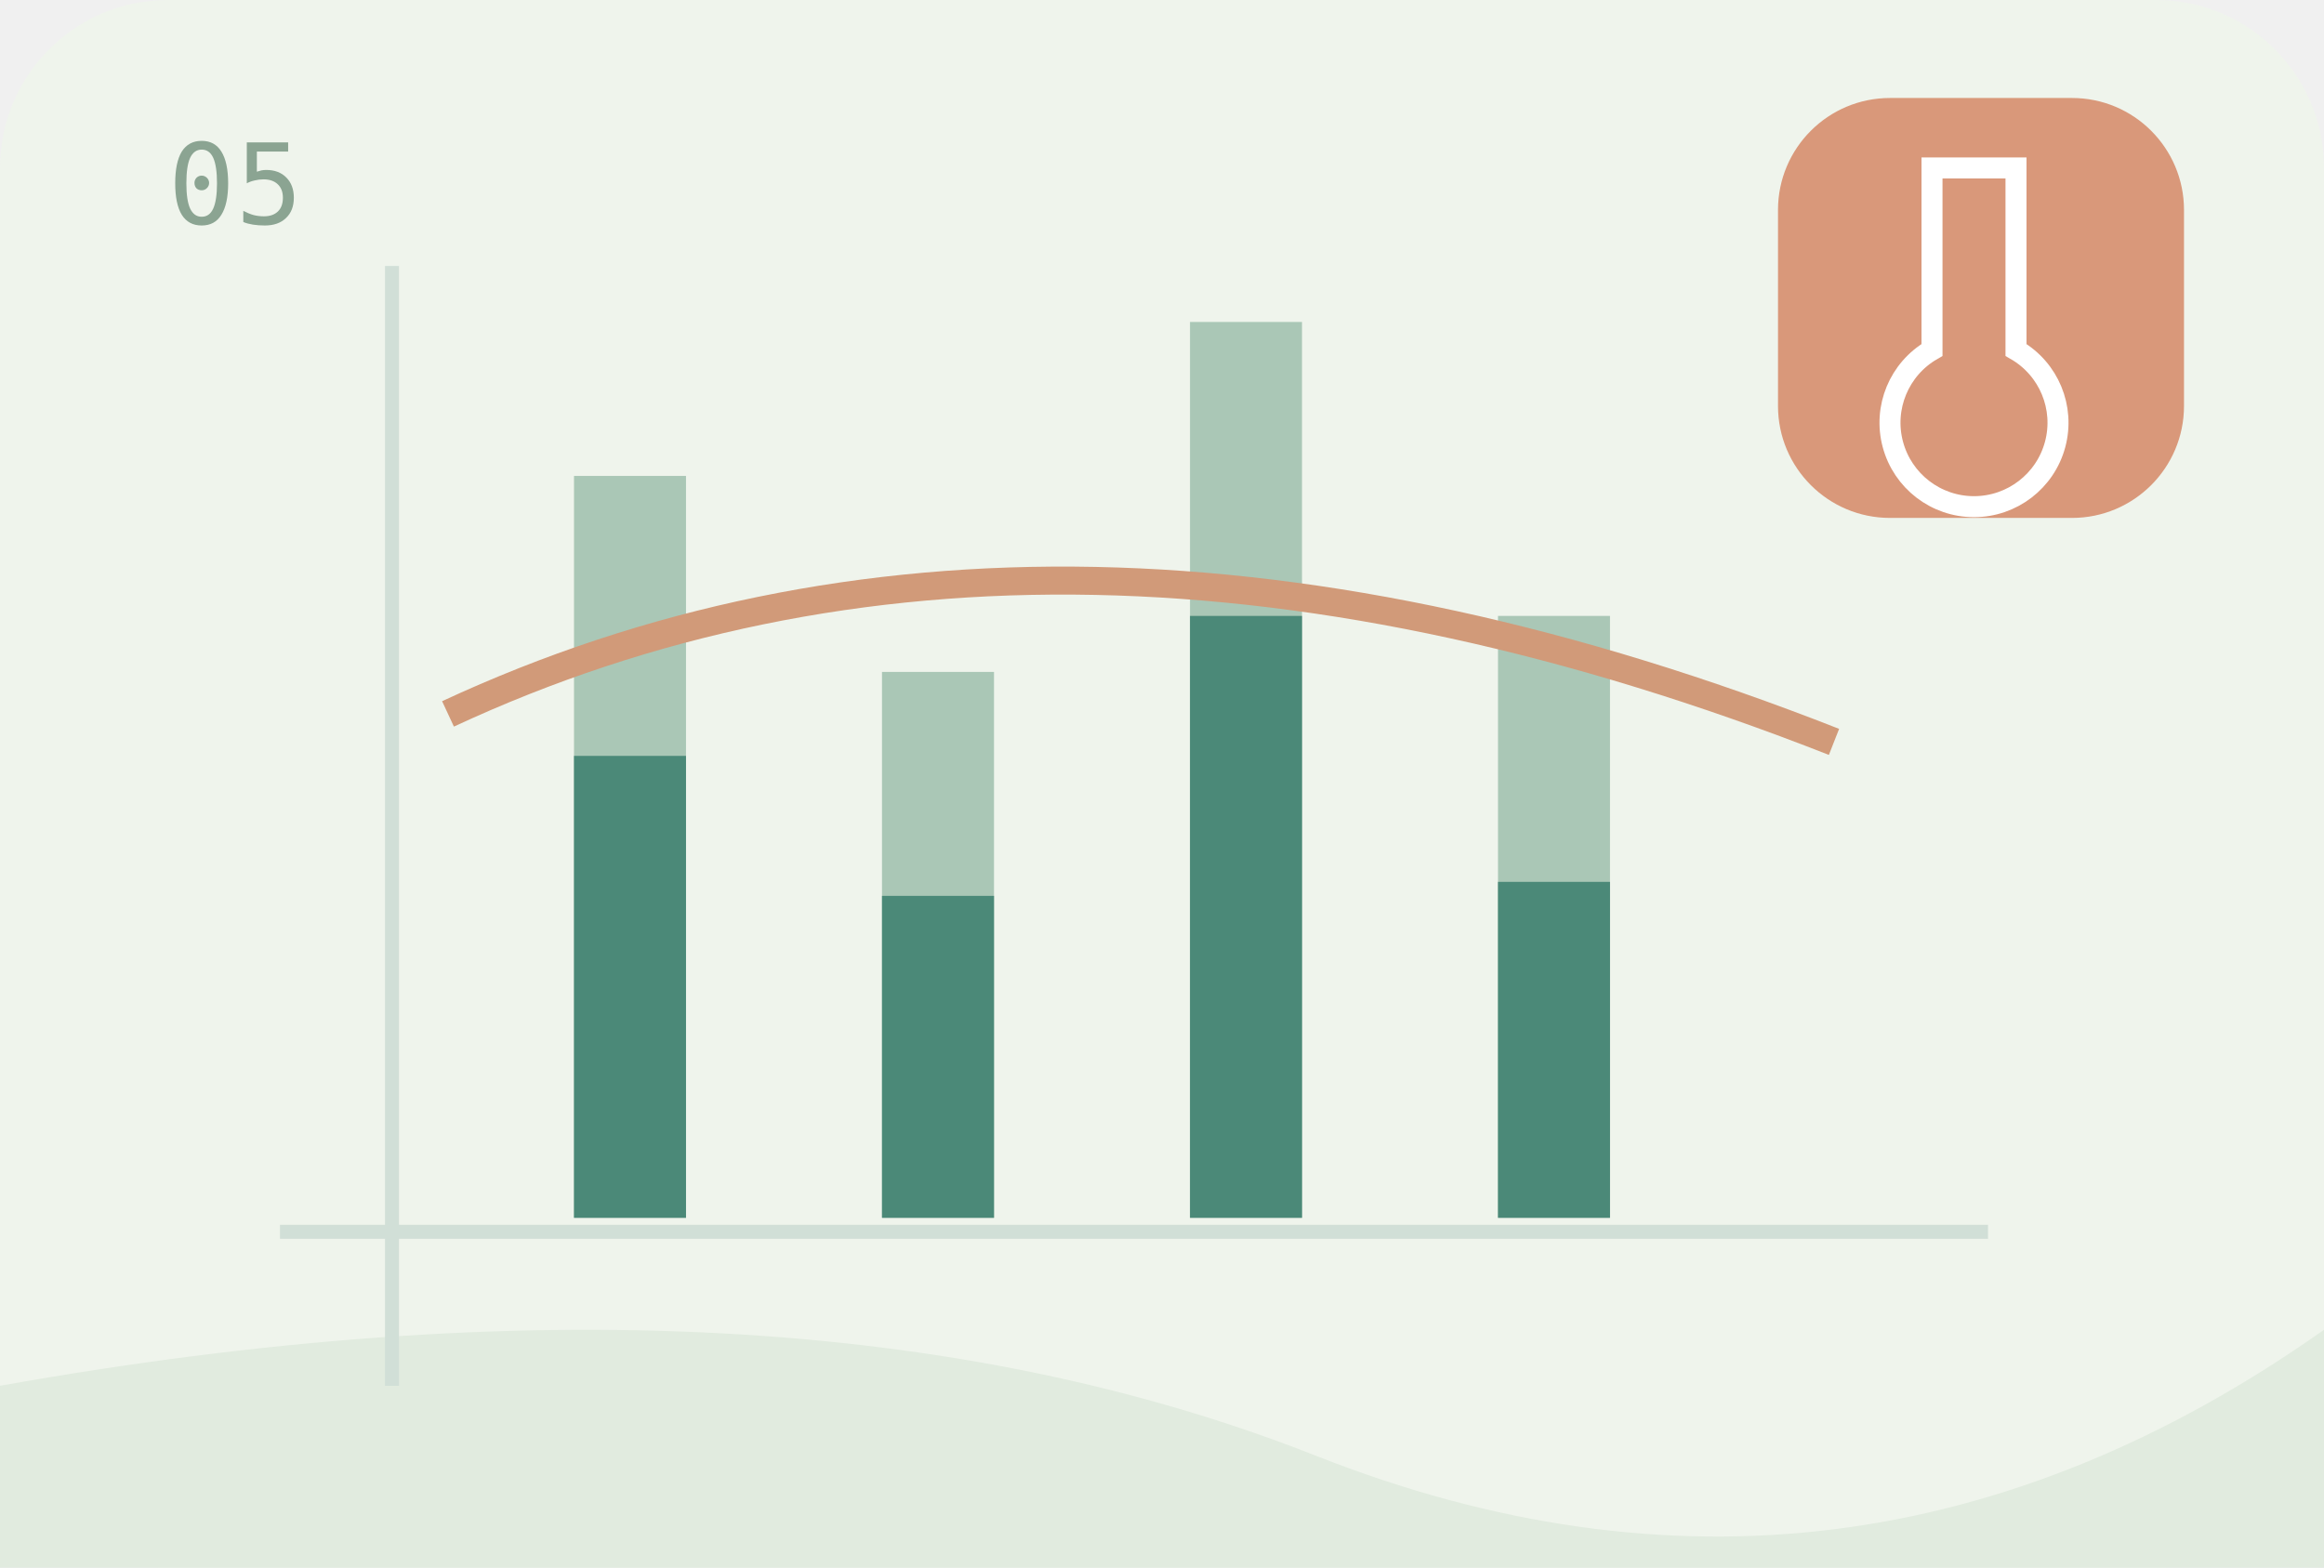
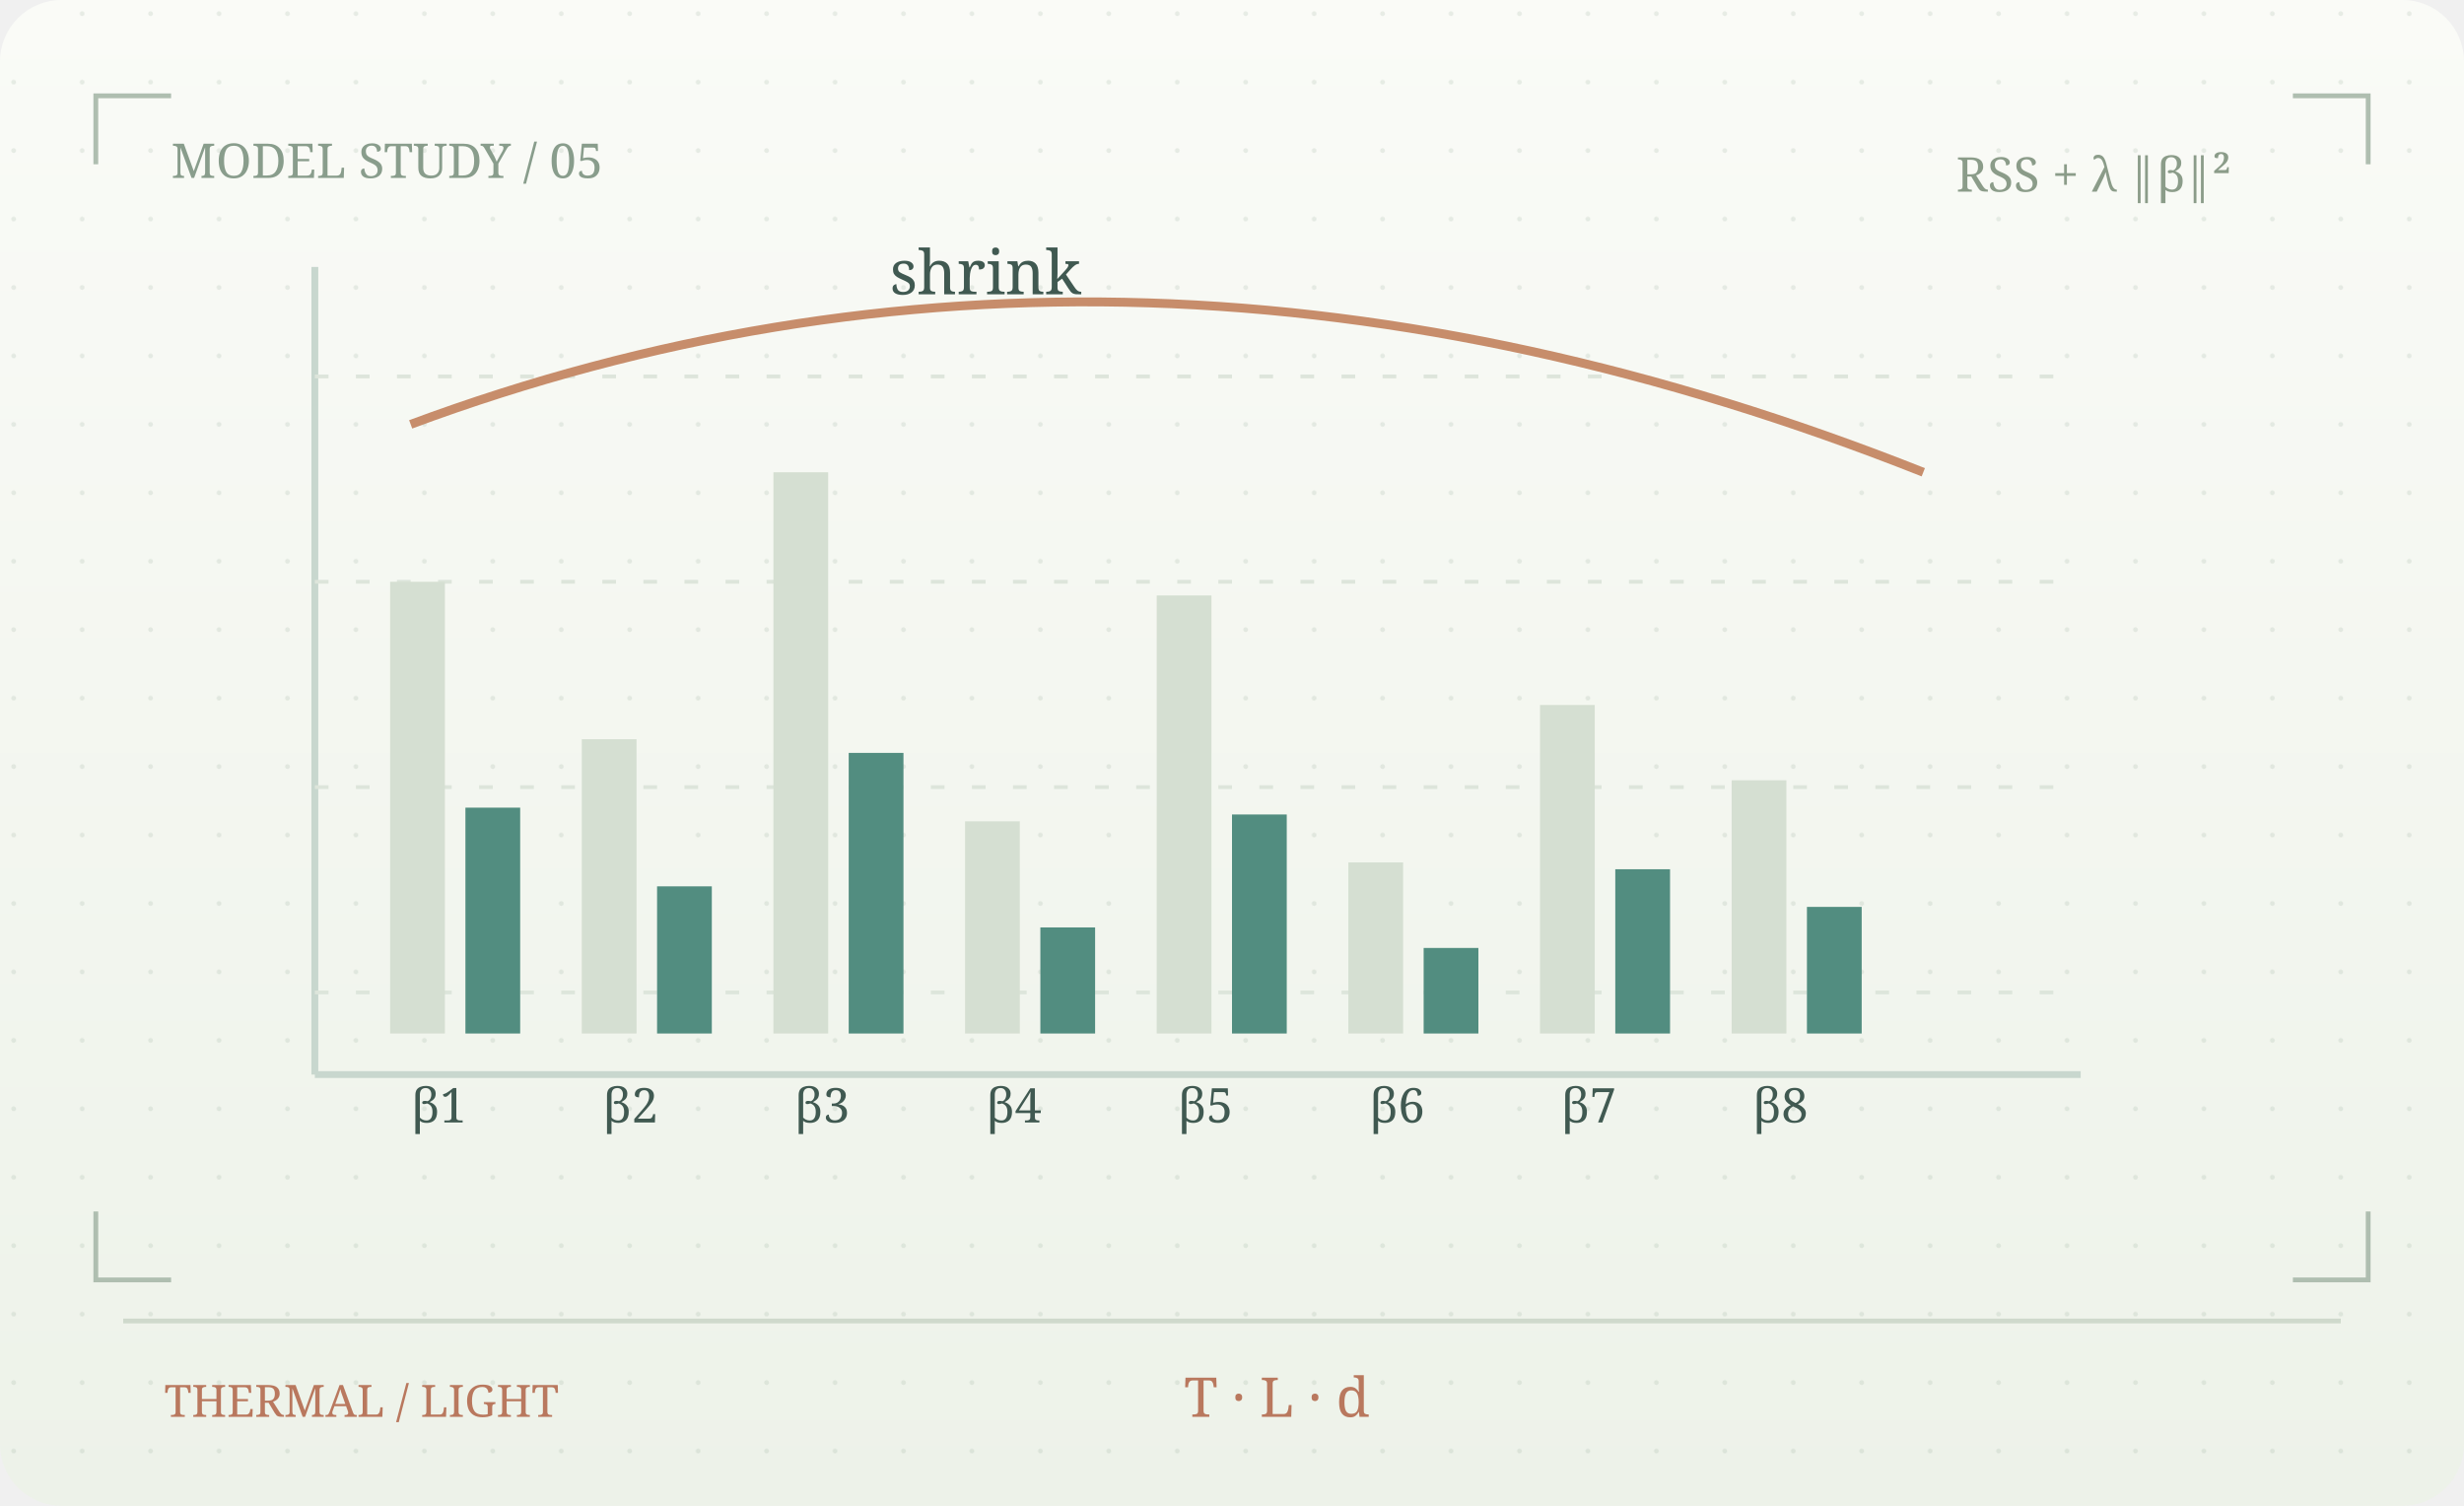
- <svg xmlns="http://www.w3.org/2000/svg" viewBox="0 0 166 112">
-   <rect width="166" height="112" rx="12" fill="#eff4ec" />
-   <path d="M0 99Q56 89 94 104T166 95V112H0Z" fill="#e1ebdf" />
-   <path d="M20 88H142M28 99V19" stroke="#d1dfd7" fill="none" />
-   <g stroke="#aac7b6" stroke-width="8">
-     <path d="M45 87V34M67 87V48M89 87V23M111 87V44" />
-   </g>
-   <g stroke="#4b8978" stroke-width="8">
-     <path d="M45 87V54M67 87V64M89 87V44M111 87V63" />
-   </g>
-   <path d="M32 51Q75 31 131 53" fill="none" stroke="#d19a79" stroke-width="2" />
-   <rect x="127" y="7" width="29" height="30" rx="8" fill="#d9987a" />
-   <path d="M138 12v13a6 6 0 1 0 6 0V12Z" fill="none" stroke="white" stroke-width="1.5" />
-   <text x="12" y="16" fill="#8ba492" font-family="monospace" font-size="8">05</text>
+ <svg xmlns="http://www.w3.org/2000/svg" viewBox="0 0 360 220">
+   <defs>
+     <linearGradient id="paper" x2="0" y2="1">
+       <stop stop-color="#fafbf7" />
+       <stop offset="1" stop-color="#edf2e9" />
+     </linearGradient>
+     <pattern id="dots" width="10" height="10" patternUnits="userSpaceOnUse">
+       <circle cx="2" cy="2" r=".35" fill="#77917d" opacity=".15" />
+     </pattern>
+   </defs>
+   <rect width="360" height="220" rx="9" fill="url(#paper)" />
+   <rect width="360" height="220" rx="9" fill="url(#dots)" />
+   <path d="M14 24V14H25M335 14H346V24M14 177V187H25M335 187H346V177" fill="none" stroke="#afbeb0" stroke-width=".7" />
+   <text x="25" y="26" fill="#899d8c" font-family="Georgia,serif" font-size="7">MODEL STUDY / 05</text>
+   <path d="M46 157H304M46 157V39" fill="none" stroke="#c8d7ce" stroke-width="1" />
+   <path d="M46 55H304" fill="none" stroke="#dde5db" stroke-width="0.55" stroke-dasharray="2 4" />
+   <path d="M46 85H304" fill="none" stroke="#dde5db" stroke-width="0.55" stroke-dasharray="2 4" />
+   <path d="M46 115H304" fill="none" stroke="#dde5db" stroke-width="0.55" stroke-dasharray="2 4" />
+   <path d="M46 145H304" fill="none" stroke="#dde5db" stroke-width="0.55" stroke-dasharray="2 4" />
+   <rect x="57" y="85" width="8" height="66" fill="#d5dfd2" />
+   <rect x="68" y="118" width="8" height="33" fill="#528d80" />
+   <text x="60" y="164" fill="#405951" font-family="Georgia,serif" font-size="7">β1</text>
+   <rect x="85" y="108" width="8" height="43" fill="#d5dfd2" />
+   <rect x="96" y="129.5" width="8" height="21.5" fill="#528d80" />
+   <text x="88" y="164" fill="#405951" font-family="Georgia,serif" font-size="7">β2</text>
+   <rect x="113" y="69" width="8" height="82" fill="#d5dfd2" />
+   <rect x="124" y="110" width="8" height="41" fill="#528d80" />
+   <text x="116" y="164" fill="#405951" font-family="Georgia,serif" font-size="7">β3</text>
+   <rect x="141" y="120" width="8" height="31" fill="#d5dfd2" />
+   <rect x="152" y="135.5" width="8" height="15.5" fill="#528d80" />
+   <text x="144" y="164" fill="#405951" font-family="Georgia,serif" font-size="7">β4</text>
+   <rect x="169" y="87" width="8" height="64" fill="#d5dfd2" />
+   <rect x="180" y="119" width="8" height="32" fill="#528d80" />
+   <text x="172" y="164" fill="#405951" font-family="Georgia,serif" font-size="7">β5</text>
+   <rect x="197" y="126" width="8" height="25" fill="#d5dfd2" />
+   <rect x="208" y="138.5" width="8" height="12.5" fill="#528d80" />
+   <text x="200" y="164" fill="#405951" font-family="Georgia,serif" font-size="7">β6</text>
+   <rect x="225" y="103" width="8" height="48" fill="#d5dfd2" />
+   <rect x="236" y="127" width="8" height="24" fill="#528d80" />
+   <text x="228" y="164" fill="#405951" font-family="Georgia,serif" font-size="7">β7</text>
+   <rect x="253" y="114" width="8" height="37" fill="#d5dfd2" />
+   <rect x="264" y="132.5" width="8" height="18.5" fill="#528d80" />
+   <text x="256" y="164" fill="#405951" font-family="Georgia,serif" font-size="7">β8</text>
+   <path d="M60 62Q165 23 281 69" fill="none" stroke="#c78d6b" stroke-width="1.3" />
+   <text x="130" y="43" fill="#405951" font-family="Georgia,serif" font-size="9">shrink</text>
+   <path d="M18 193H342" stroke="#cfd9cc" stroke-width=".7" />
+   <text x="24" y="207" fill="#b9785e" font-family="Georgia,serif" font-size="6.5">THERMAL / LIGHT</text>
+   <text x="173" y="207" fill="#b9785e" font-family="Georgia,serif" font-size="8">T · L · d</text>
+   <text x="326" y="28" fill="#8b9c89" text-anchor="end" font-family="Georgia" font-size="7">RSS + λ ‖β‖²</text>
</svg>
